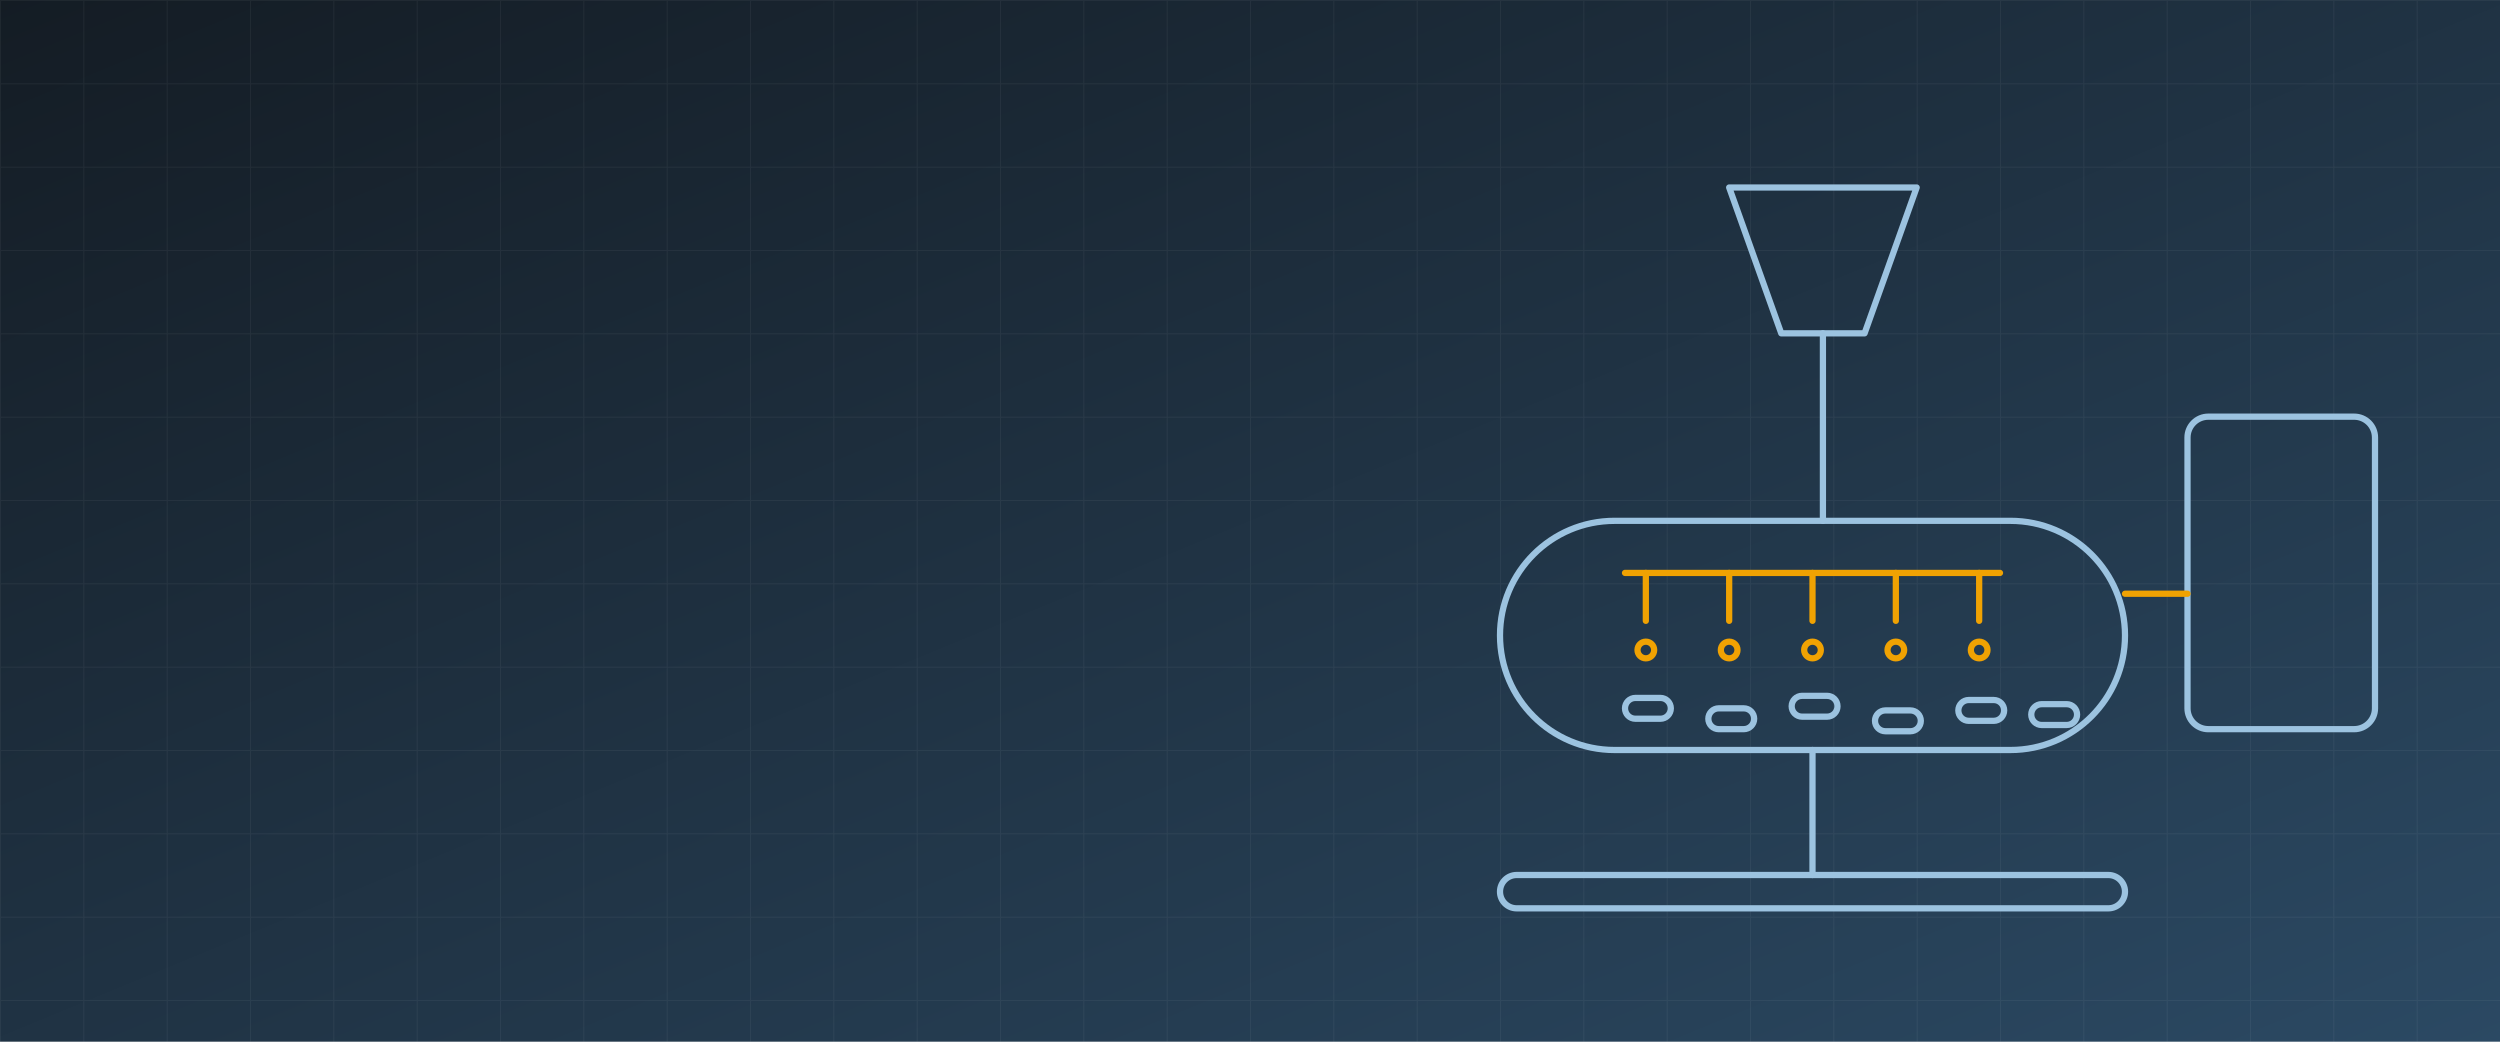
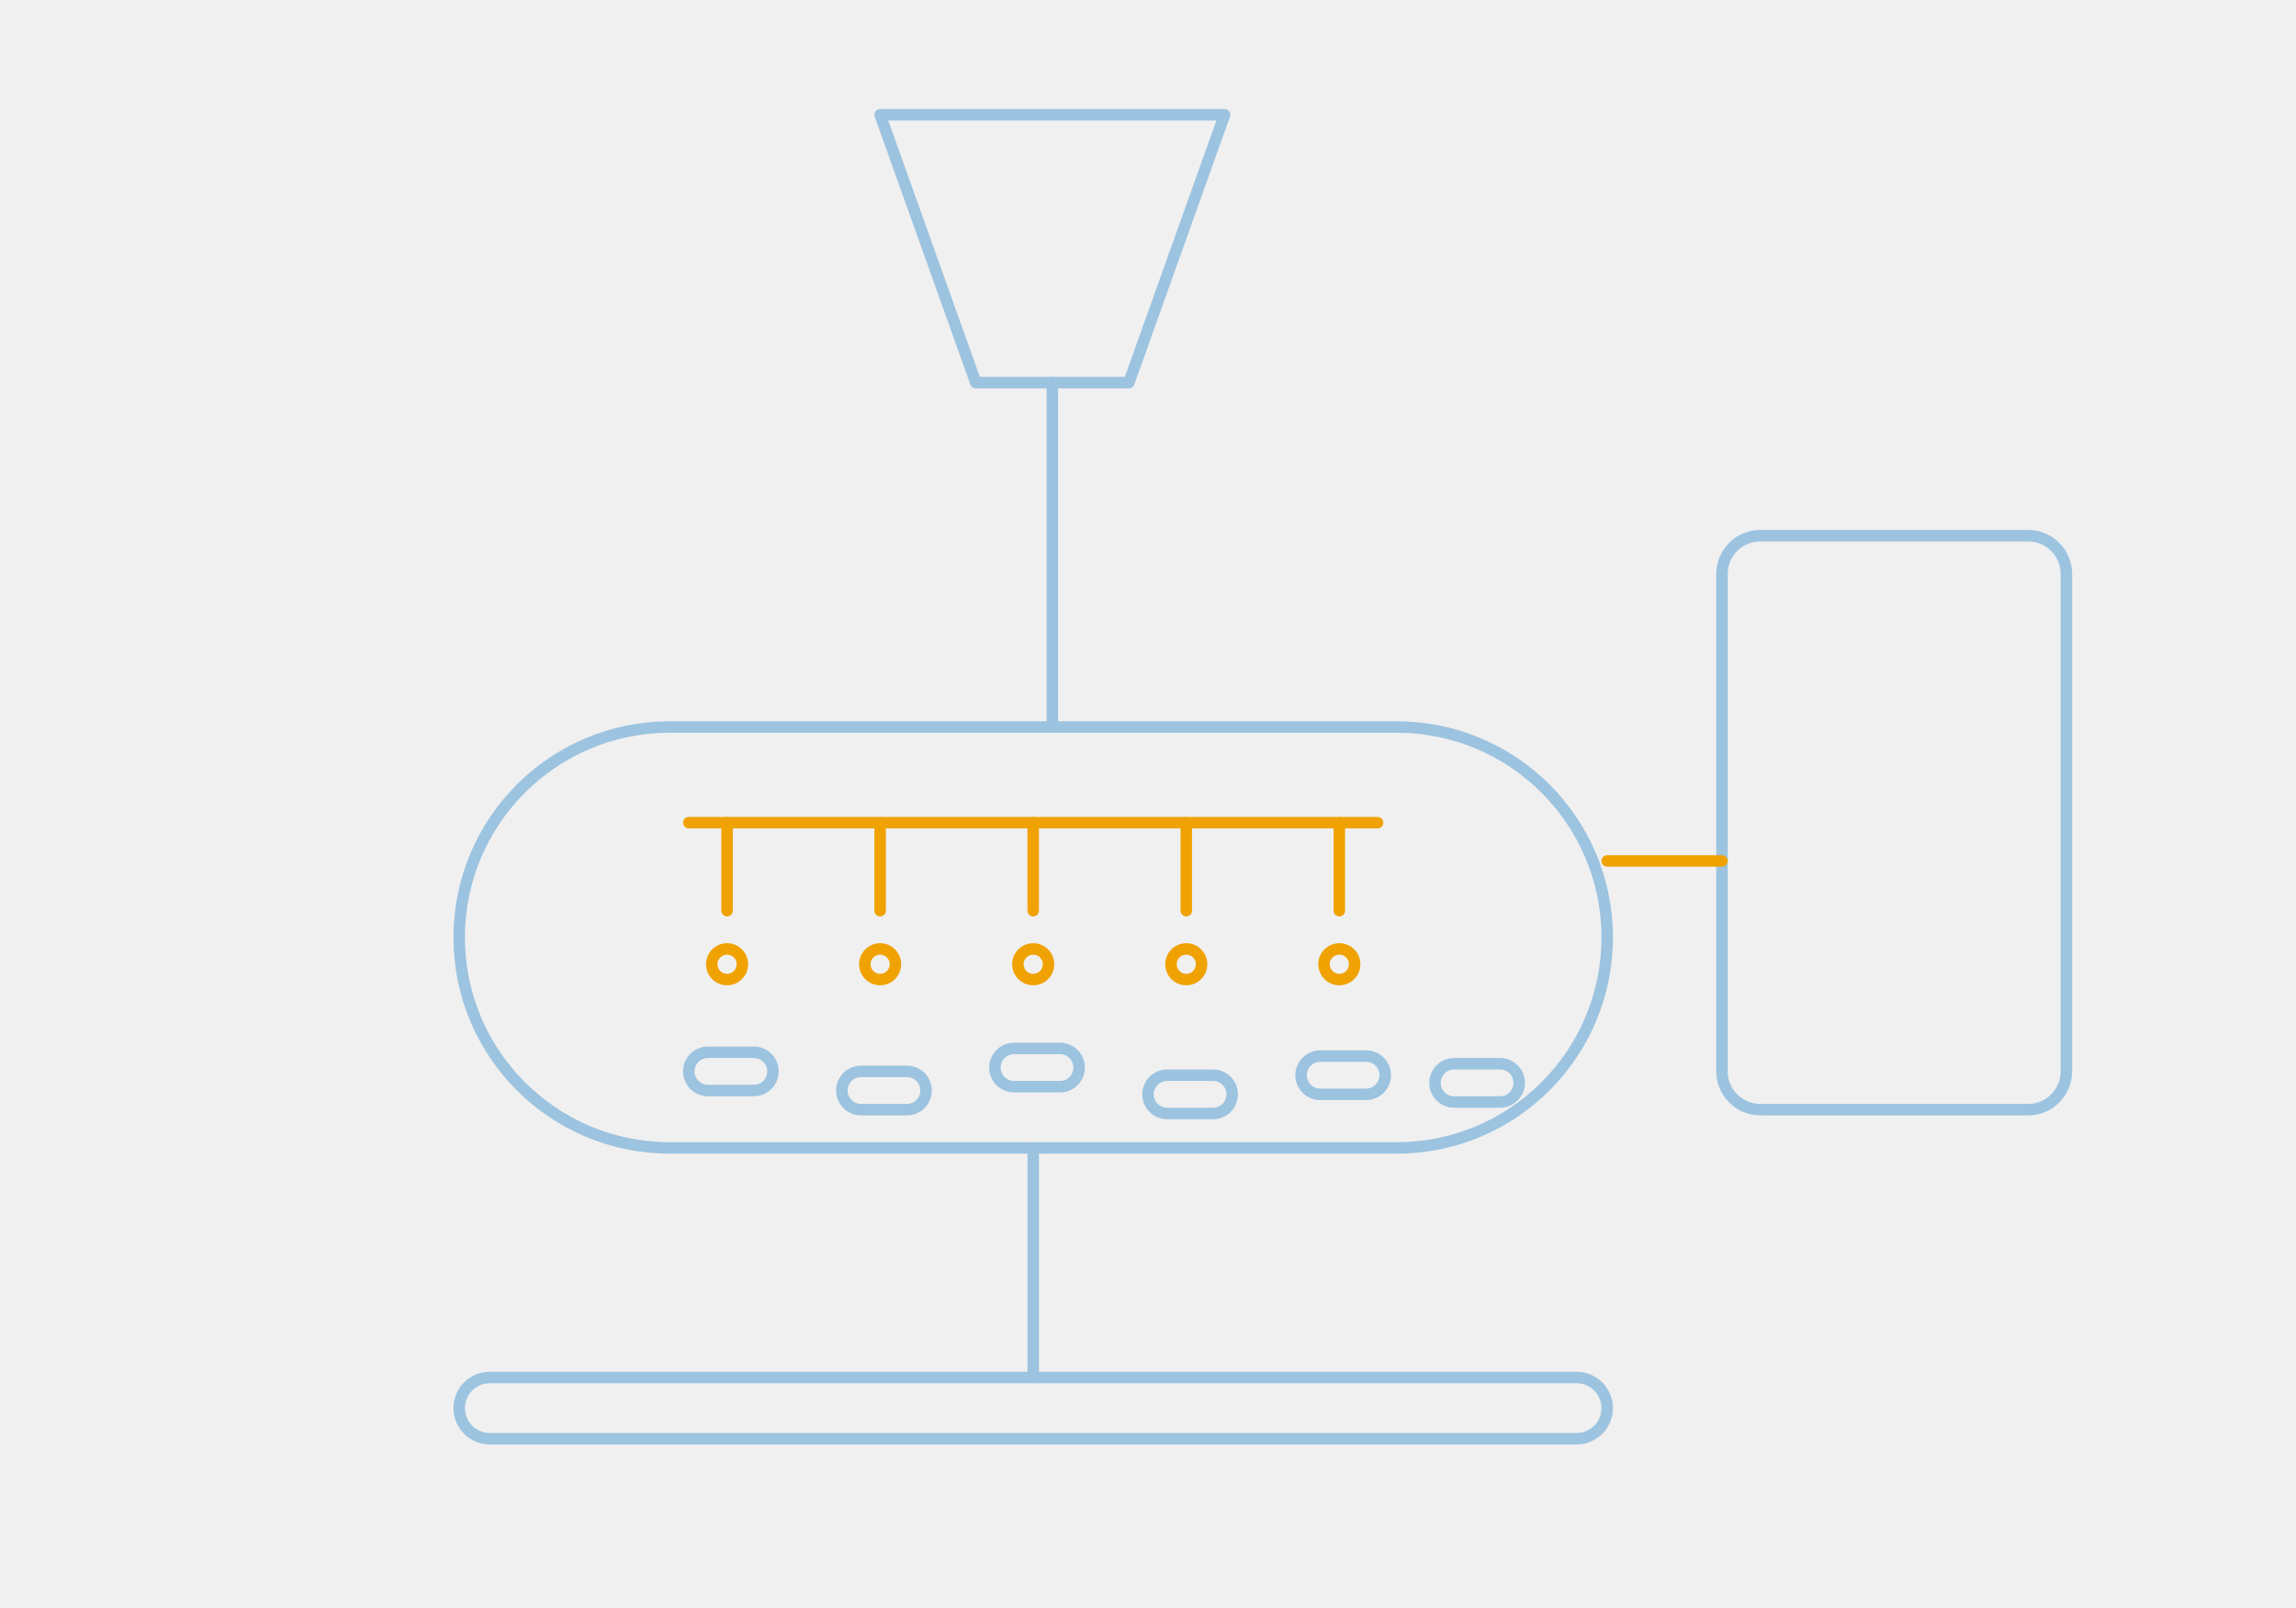
- <svg xmlns="http://www.w3.org/2000/svg" viewBox="0 0 1200 500" preserveAspectRatio="xMidYMid slice">
-   <defs>
-     <linearGradient id="g" x1="0" y1="0" x2="1" y2="1">
-       <stop offset="0" stop-color="#141c24" />
-       <stop offset="1" stop-color="#2b4963" />
-     </linearGradient>
-     <pattern id="p" width="40" height="40" patternUnits="userSpaceOnUse">
-       <path d="M40 0H0V40" fill="none" stroke="#fff" stroke-opacity=".05" />
-     </pattern>
-   </defs>
-   <rect width="1200" height="500" fill="url(#g)" />
-   <rect width="1200" height="500" fill="url(#p)" />
+ <svg xmlns="http://www.w3.org/2000/svg" viewBox="600 60 600 420" preserveAspectRatio="xMaxYMid meet">
  <g fill="none" stroke="#9cc3e0" stroke-width="3" stroke-linejoin="round" stroke-linecap="round">
    <path d="M830 90 H920 L895 160 H855 Z" />
    <path d="M875 160 V250" />
    <rect x="720" y="250" width="300" height="110" rx="55" />
    <line x1="780" y1="275" x2="960" y2="275" stroke="#f0a202" />
    <line x1="790" y1="275" x2="790" y2="298" stroke="#f0a202" />
    <circle cx="790" cy="312" r="4" stroke="#f0a202" />
    <line x1="830" y1="275" x2="830" y2="298" stroke="#f0a202" />
    <circle cx="830" cy="312" r="4" stroke="#f0a202" />
    <line x1="870" y1="275" x2="870" y2="298" stroke="#f0a202" />
    <circle cx="870" cy="312" r="4" stroke="#f0a202" />
    <line x1="910" y1="275" x2="910" y2="298" stroke="#f0a202" />
    <circle cx="910" cy="312" r="4" stroke="#f0a202" />
    <line x1="950" y1="275" x2="950" y2="298" stroke="#f0a202" />
    <circle cx="950" cy="312" r="4" stroke="#f0a202" />
    <rect x="780" y="335" width="22" height="10" rx="5" />
    <rect x="820" y="340" width="22" height="10" rx="5" />
    <rect x="860" y="334" width="22" height="10" rx="5" />
    <rect x="900" y="341" width="22" height="10" rx="5" />
    <rect x="940" y="336" width="22" height="10" rx="5" />
    <rect x="975" y="338" width="22" height="10" rx="5" />
    <rect x="1050" y="200" width="90" height="150" rx="10" />
    <path d="M1050 285 H1020" stroke="#f0a202" />
    <rect x="720" y="420" width="300" height="16" rx="8" />
    <path d="M870 360 V420" />
  </g>
</svg>
